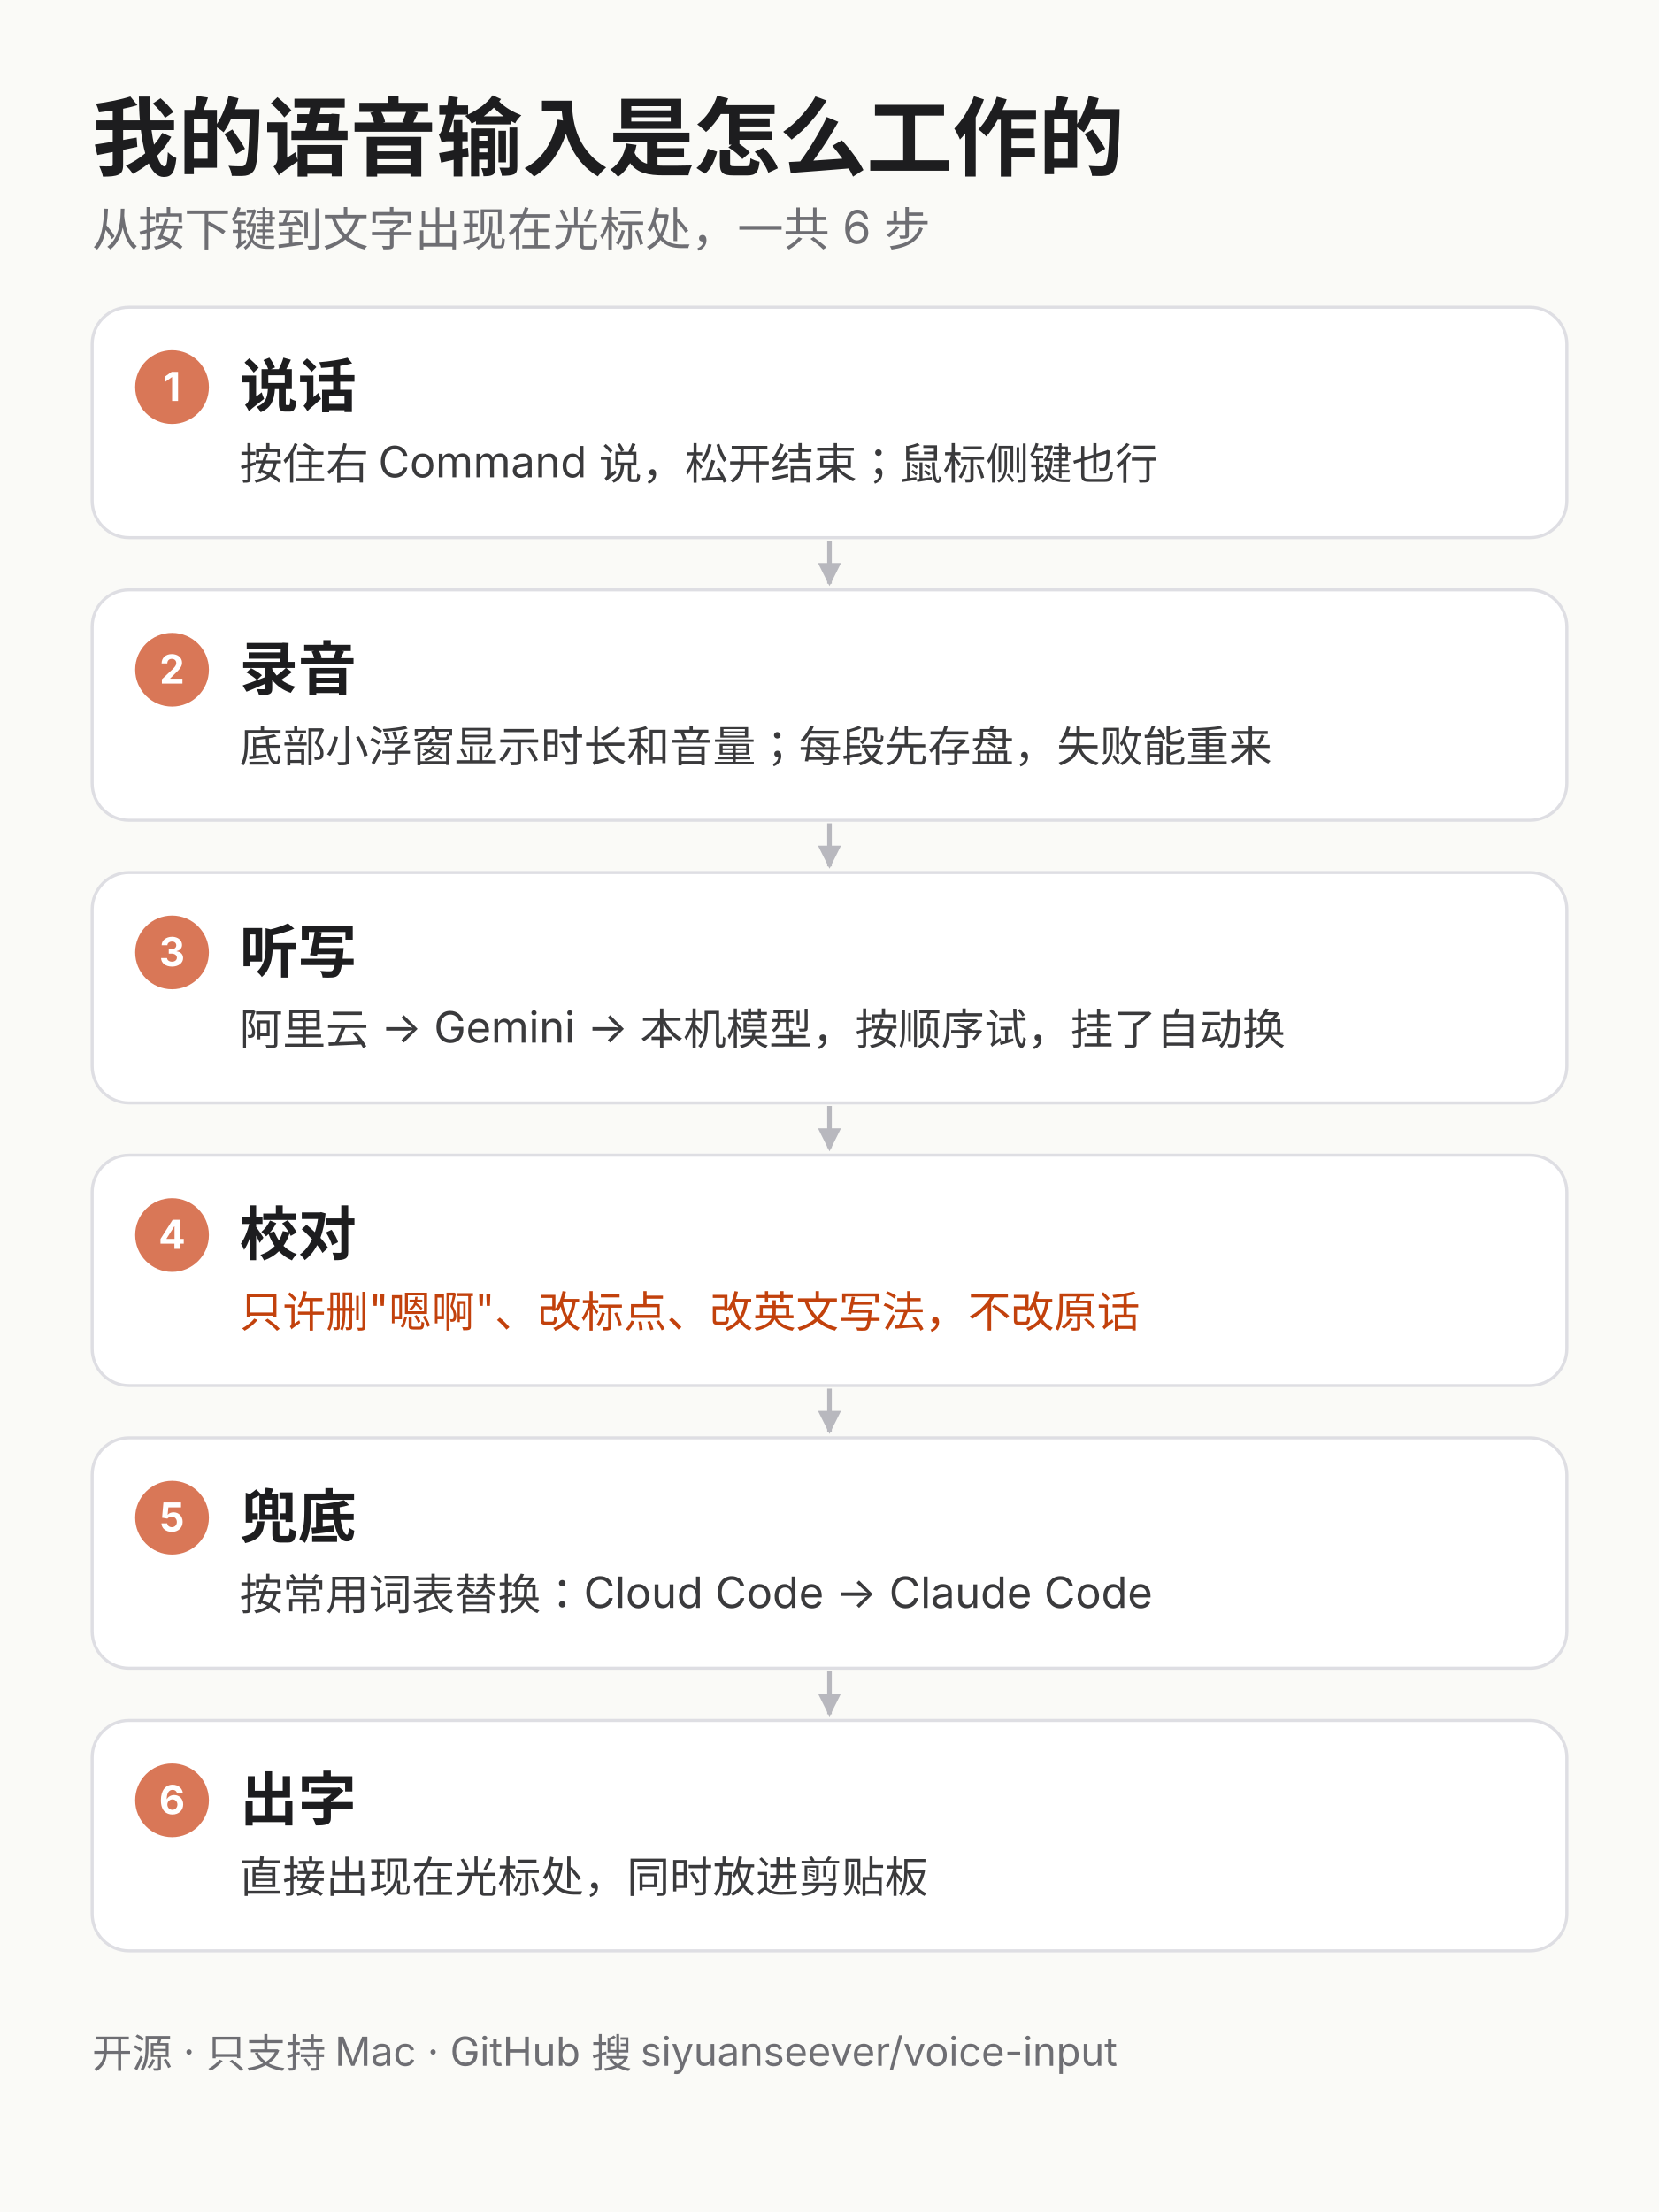
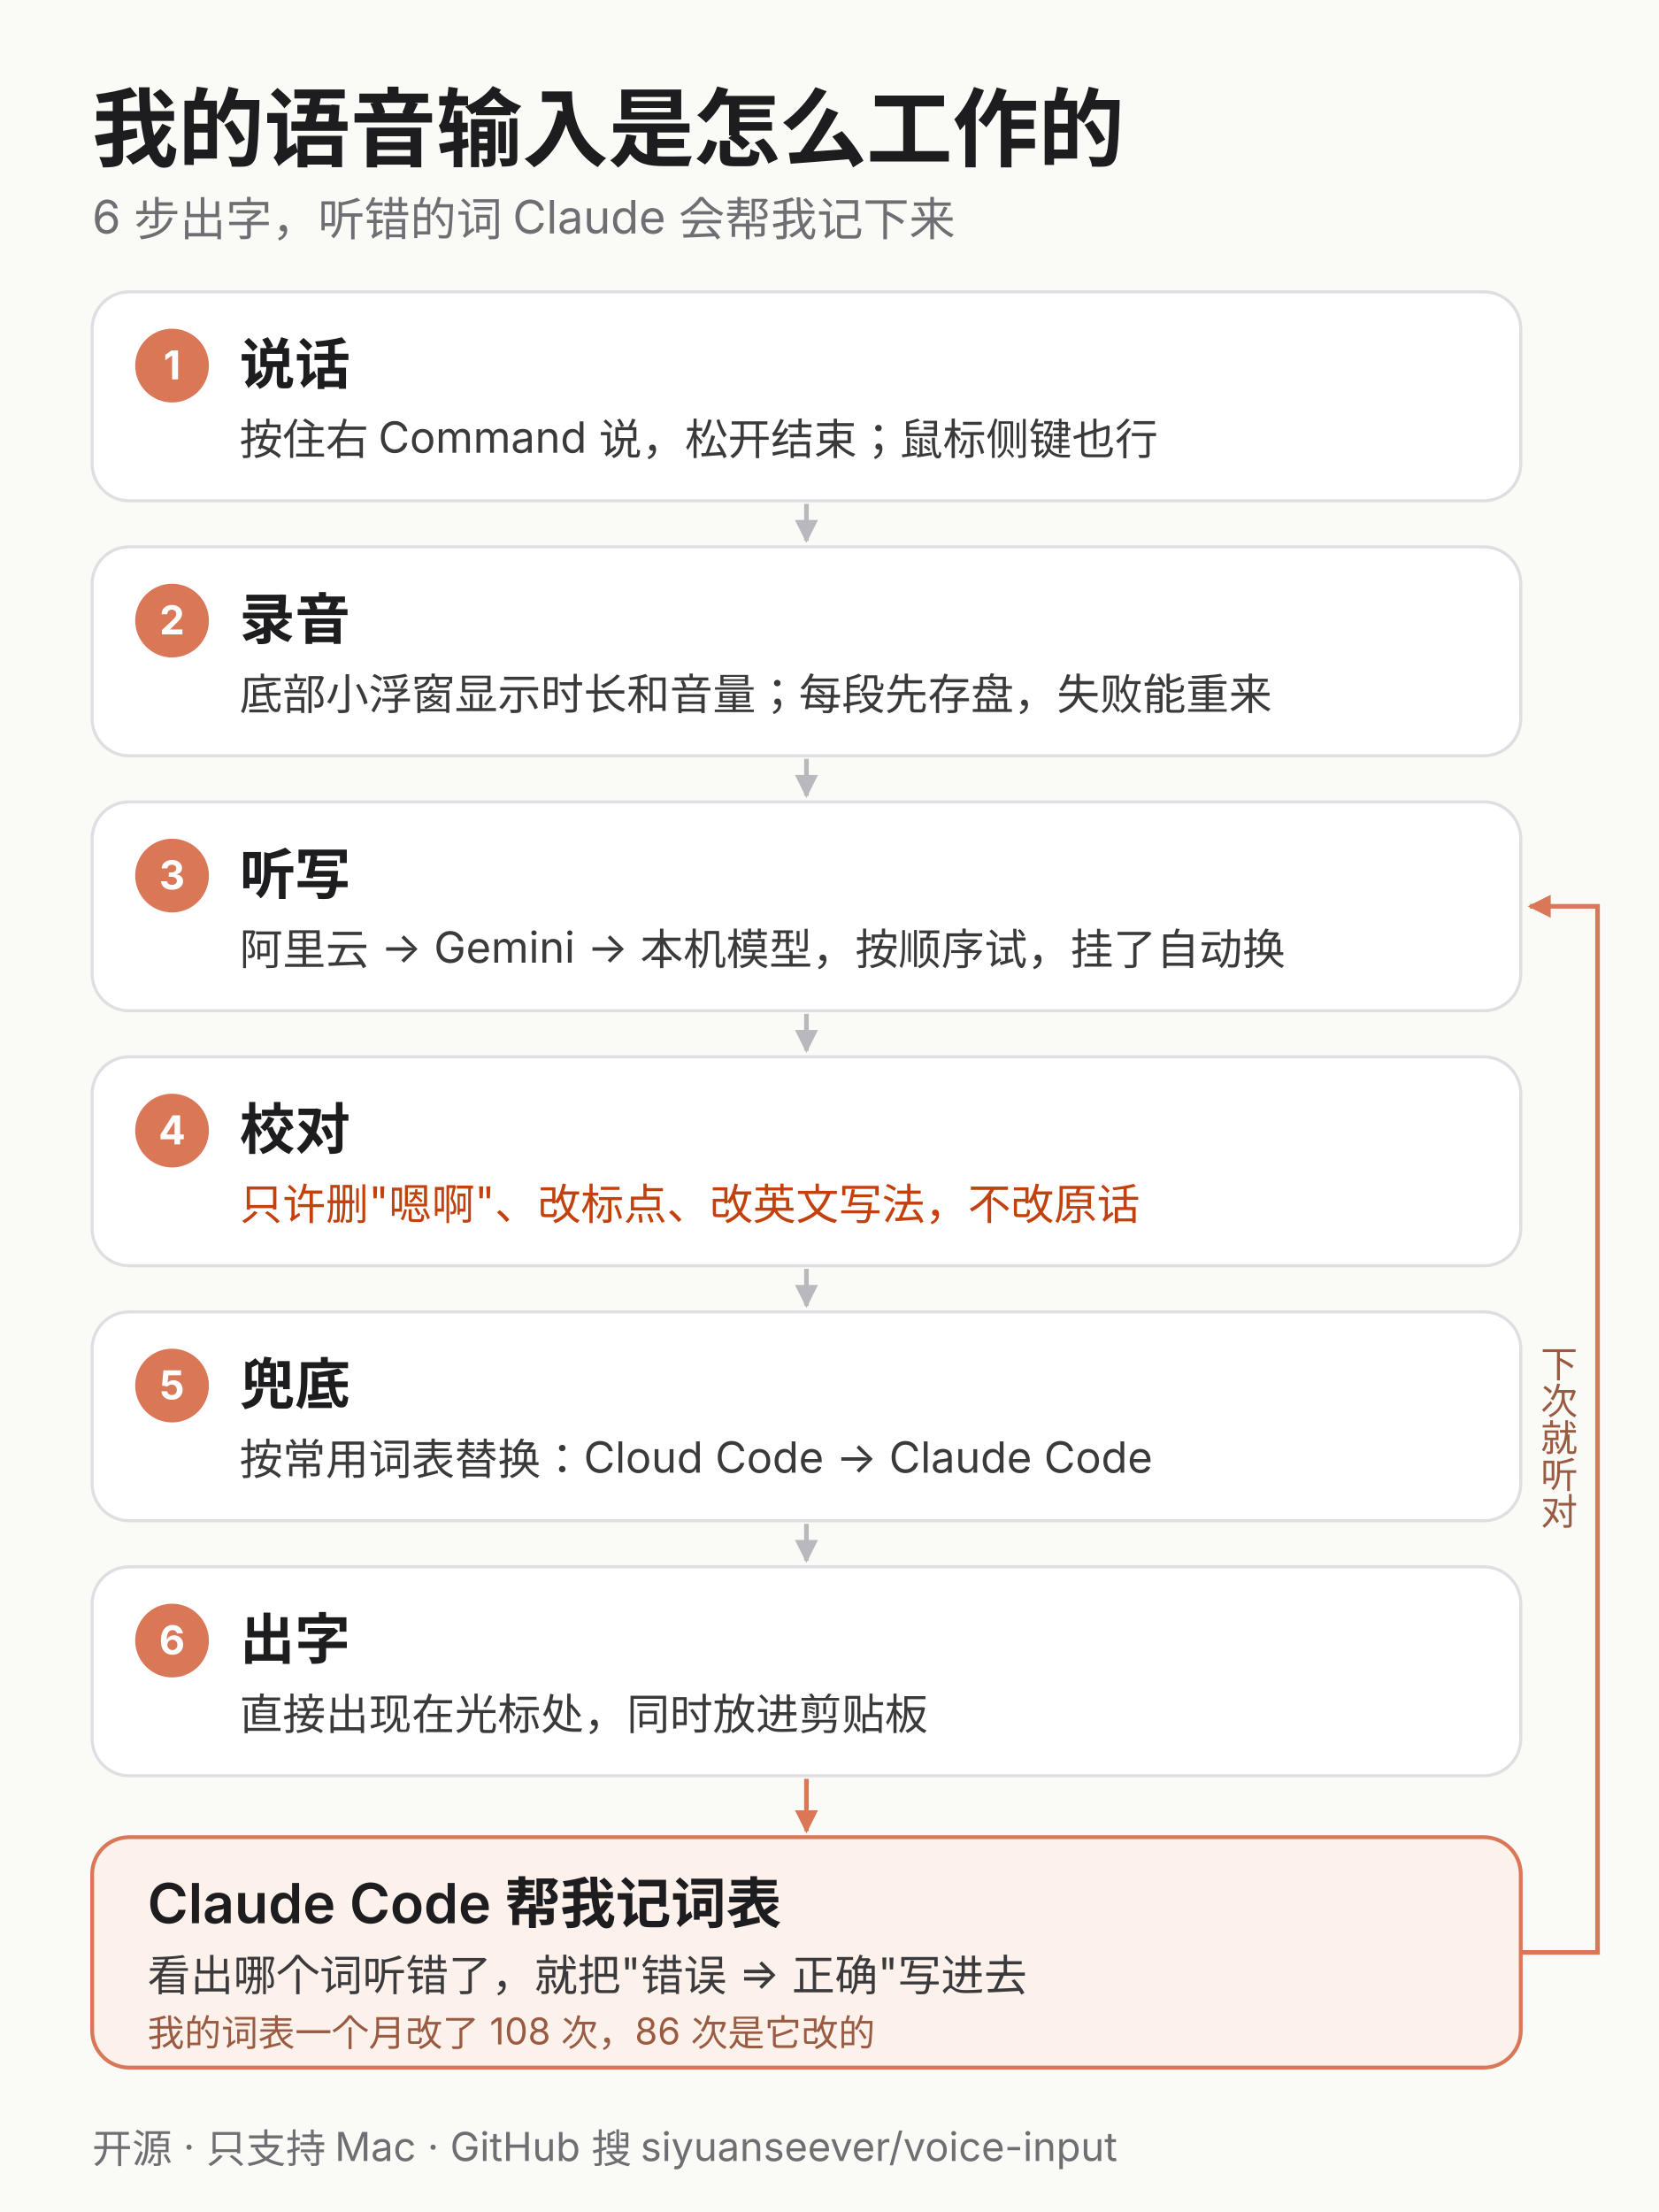
<svg xmlns="http://www.w3.org/2000/svg" width="1080" height="1440" viewBox="0 0 1080 1440">
  <defs>
    <marker id="arr" viewBox="0 0 10 10" refX="9" refY="5" markerWidth="5" markerHeight="5" orient="auto">
      <path d="M0,0 L10,5 L0,10 z" fill="#B8B8BE" />
+     </marker>
+     <marker id="arr3" viewBox="0 0 10 10" refX="9" refY="5" markerWidth="5" markerHeight="5" orient="auto">
+       <path d="M0,0 L10,5 L0,10 z" fill="#D97757" />
    </marker>
  </defs>
  <style>
    text { font-family: "PingFang SC", -apple-system, sans-serif; fill: #1D1D1F; }
    .title { font-size: 56px; font-weight: 700; }
    .sub { font-size: 30px; fill: #6E6E73; }
-     .h { font-size: 38px; font-weight: 600; }
+     .h { font-size: 36px; font-weight: 600; }
    .t { font-size: 28px; fill: #3A3A3C; }
    .warn { font-size: 28px; fill: #C2410C; }
    .num { font-size: 26px; font-weight: 700; fill: #fff; }
    .foot { font-size: 26px; fill: #6E6E73; }
+     .s { font-size: 24px; fill: #9A5B43; }
    .box { fill: #FFFFFF; stroke: #DEDEE3; stroke-width: 2; }
  </style>
  <rect width="1080" height="1440" fill="#FAFAF7" />
-   <text x="60" y="110" class="title">我的语音输入是怎么工作的</text>
-   <text x="60" y="160" class="sub">从按下键到文字出现在光标处，一共 6 步</text>
-   <rect x="60" y="200" width="960" height="150" rx="24" class="box" />
-   <circle cx="112" cy="252" r="24" fill="#D97757" />
-   <text x="112" y="261" text-anchor="middle" class="num">1</text>
-   <text x="156" y="265" class="h">说话</text>
-   <text x="156" y="312" class="t">按住右 Command 说，松开结束；鼠标侧键也行</text>
-   <rect x="60" y="384" width="960" height="150" rx="24" class="box" />
-   <circle cx="112" cy="436" r="24" fill="#D97757" />
-   <text x="112" y="445" text-anchor="middle" class="num">2</text>
-   <text x="156" y="449" class="h">录音</text>
-   <text x="156" y="496" class="t">底部小浮窗显示时长和音量；每段先存盘，失败能重来</text>
-   <rect x="60" y="568" width="960" height="150" rx="24" class="box" />
-   <circle cx="112" cy="620" r="24" fill="#D97757" />
-   <text x="112" y="629" text-anchor="middle" class="num">3</text>
-   <text x="156" y="633" class="h">听写</text>
-   <text x="156" y="680" class="t">阿里云 → Gemini → 本机模型，按顺序试，挂了自动换</text>
-   <rect x="60" y="752" width="960" height="150" rx="24" class="box" />
-   <circle cx="112" cy="804" r="24" fill="#D97757" />
-   <text x="112" y="813" text-anchor="middle" class="num">4</text>
-   <text x="156" y="817" class="h">校对</text>
-   <text x="156" y="864" class="warn">只许删"嗯啊"、改标点、改英文写法，不改原话</text>
-   <rect x="60" y="936" width="960" height="150" rx="24" class="box" />
-   <circle cx="112" cy="988" r="24" fill="#D97757" />
-   <text x="112" y="997" text-anchor="middle" class="num">5</text>
-   <text x="156" y="1001" class="h">兜底</text>
-   <text x="156" y="1048" class="t">按常用词表替换：Cloud Code → Claude Code</text>
-   <rect x="60" y="1120" width="960" height="150" rx="24" class="box" />
-   <circle cx="112" cy="1172" r="24" fill="#D97757" />
-   <text x="112" y="1181" text-anchor="middle" class="num">6</text>
-   <text x="156" y="1185" class="h">出字</text>
-   <text x="156" y="1232" class="t">直接出现在光标处，同时放进剪贴板</text>
-   <path d="M540,352 L540,380" stroke="#B8B8BE" stroke-width="3" marker-end="url(#arr)" />
-   <path d="M540,536 L540,564" stroke="#B8B8BE" stroke-width="3" marker-end="url(#arr)" />
-   <path d="M540,720 L540,748" stroke="#B8B8BE" stroke-width="3" marker-end="url(#arr)" />
-   <path d="M540,904 L540,932" stroke="#B8B8BE" stroke-width="3" marker-end="url(#arr)" />
-   <path d="M540,1088 L540,1116" stroke="#B8B8BE" stroke-width="3" marker-end="url(#arr)" />
-   <text x="60" y="1346" class="foot">开源 · 只支持 Mac · GitHub 搜 siyuanseever/voice-input</text>
+   <text x="60" y="104" class="title">我的语音输入是怎么工作的</text>
+   <text x="60" y="152" class="sub">6 步出字，听错的词 Claude 会帮我记下来</text>
+   <rect x="60" y="190" width="930" height="136" rx="24" class="box" />
+   <circle cx="112" cy="238" r="24" fill="#D97757" />
+   <text x="112" y="247" text-anchor="middle" class="num">1</text>
+   <text x="156" y="250" class="h">说话</text>
+   <text x="156" y="296" class="t">按住右 Command 说，松开结束；鼠标侧键也行</text>
+   <path d="M525,328 L525,352" stroke="#B8B8BE" stroke-width="3" marker-end="url(#arr)" />
+   <rect x="60" y="356" width="930" height="136" rx="24" class="box" />
+   <circle cx="112" cy="404" r="24" fill="#D97757" />
+   <text x="112" y="413" text-anchor="middle" class="num">2</text>
+   <text x="156" y="416" class="h">录音</text>
+   <text x="156" y="462" class="t">底部小浮窗显示时长和音量；每段先存盘，失败能重来</text>
+   <path d="M525,494 L525,518" stroke="#B8B8BE" stroke-width="3" marker-end="url(#arr)" />
+   <rect x="60" y="522" width="930" height="136" rx="24" class="box" />
+   <circle cx="112" cy="570" r="24" fill="#D97757" />
+   <text x="112" y="579" text-anchor="middle" class="num">3</text>
+   <text x="156" y="582" class="h">听写</text>
+   <text x="156" y="628" class="t">阿里云 → Gemini → 本机模型，按顺序试，挂了自动换</text>
+   <path d="M525,660 L525,684" stroke="#B8B8BE" stroke-width="3" marker-end="url(#arr)" />
+   <rect x="60" y="688" width="930" height="136" rx="24" class="box" />
+   <circle cx="112" cy="736" r="24" fill="#D97757" />
+   <text x="112" y="745" text-anchor="middle" class="num">4</text>
+   <text x="156" y="748" class="h">校对</text>
+   <text x="156" y="794" class="warn">只许删"嗯啊"、改标点、改英文写法，不改原话</text>
+   <path d="M525,826 L525,850" stroke="#B8B8BE" stroke-width="3" marker-end="url(#arr)" />
+   <rect x="60" y="854" width="930" height="136" rx="24" class="box" />
+   <circle cx="112" cy="902" r="24" fill="#D97757" />
+   <text x="112" y="911" text-anchor="middle" class="num">5</text>
+   <text x="156" y="914" class="h">兜底</text>
+   <text x="156" y="960" class="t">按常用词表替换：Cloud Code → Claude Code</text>
+   <path d="M525,992 L525,1016" stroke="#B8B8BE" stroke-width="3" marker-end="url(#arr)" />
+   <rect x="60" y="1020" width="930" height="136" rx="24" class="box" />
+   <circle cx="112" cy="1068" r="24" fill="#D97757" />
+   <text x="112" y="1077" text-anchor="middle" class="num">6</text>
+   <text x="156" y="1080" class="h">出字</text>
+   <text x="156" y="1126" class="t">直接出现在光标处，同时放进剪贴板</text>
+   <path d="M525,1158 L525,1192" stroke="#D97757" stroke-width="3" marker-end="url(#arr3)" />
+   <rect x="60" y="1196" width="930" height="150" rx="24" fill="#FDF1EC" stroke="#D97757" stroke-width="2.5" />
+   <text x="96" y="1252" class="h">Claude Code 帮我记词表</text>
+   <text x="96" y="1296" class="t">看出哪个词听错了，就把"错误 =&gt; 正确"写进去</text>
+   <text x="96" y="1332" class="s">我的词表一个月改了 108 次，86 次是它改的</text>
+   <path d="M990,1271 L1040,1271 L1040,590 L996,590" stroke="#D97757" stroke-width="3" fill="none" marker-end="url(#arr3)" />
+   <text x="1015" y="893" class="s" text-anchor="middle" style="writing-mode: vertical-rl; font-size: 24px">下次就听对</text>
+   <text x="60" y="1408" class="foot">开源 · 只支持 Mac · GitHub 搜 siyuanseever/voice-input</text>
</svg>
